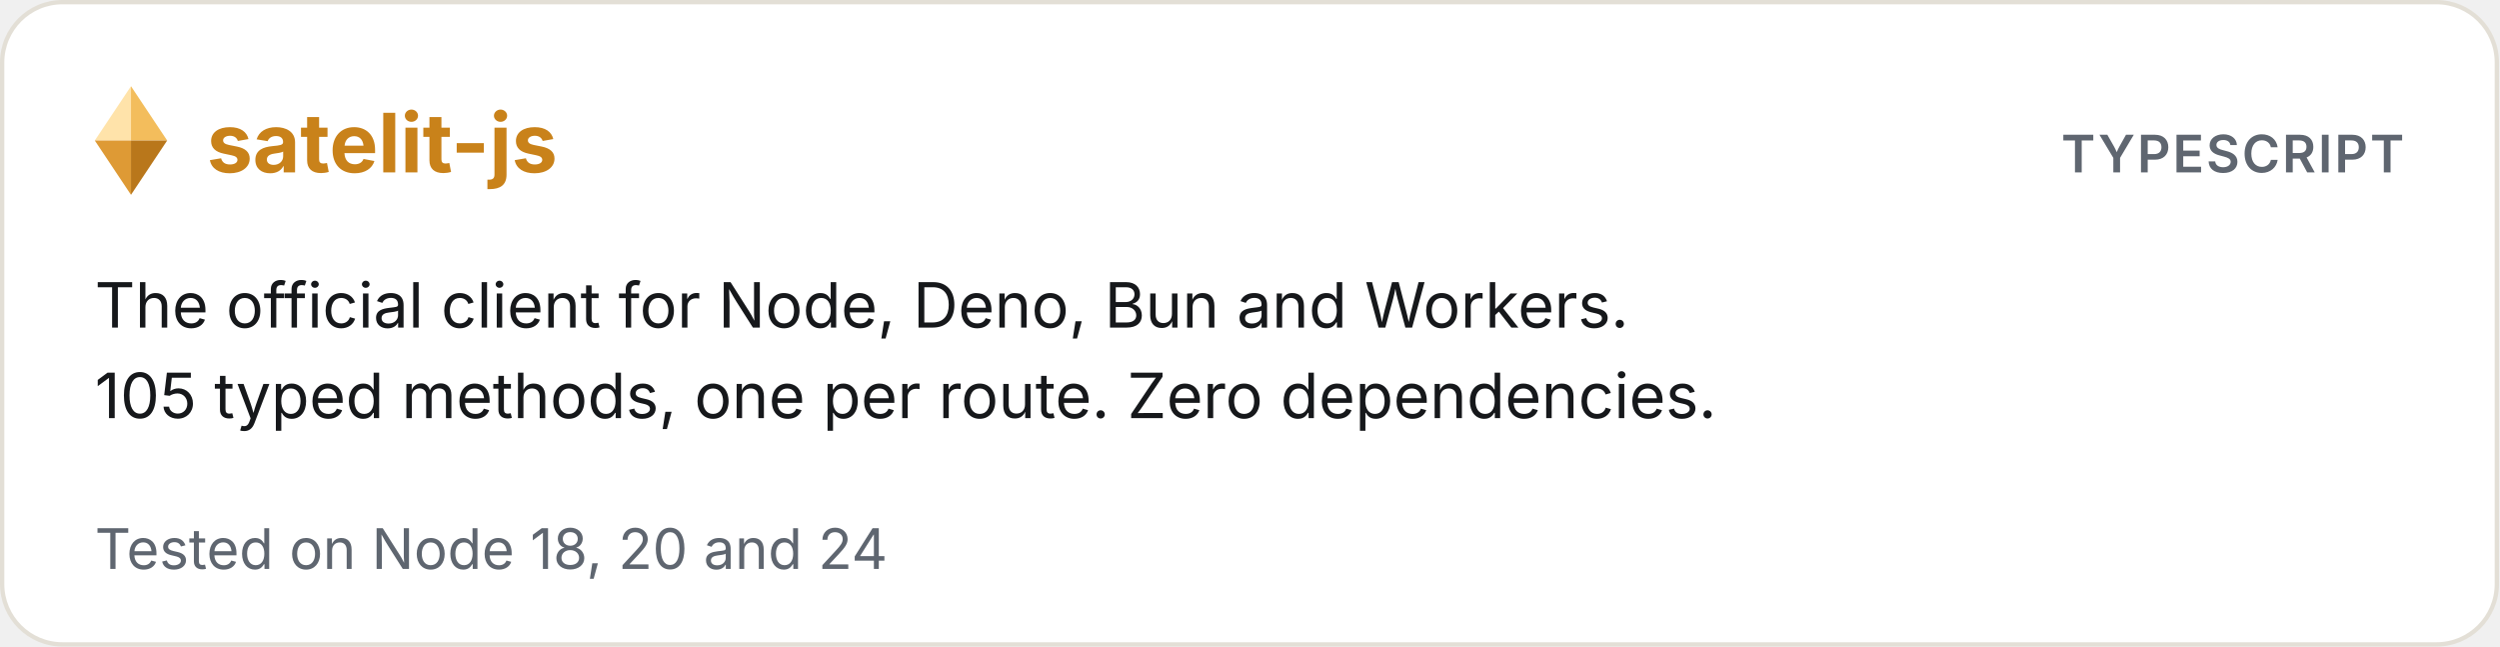
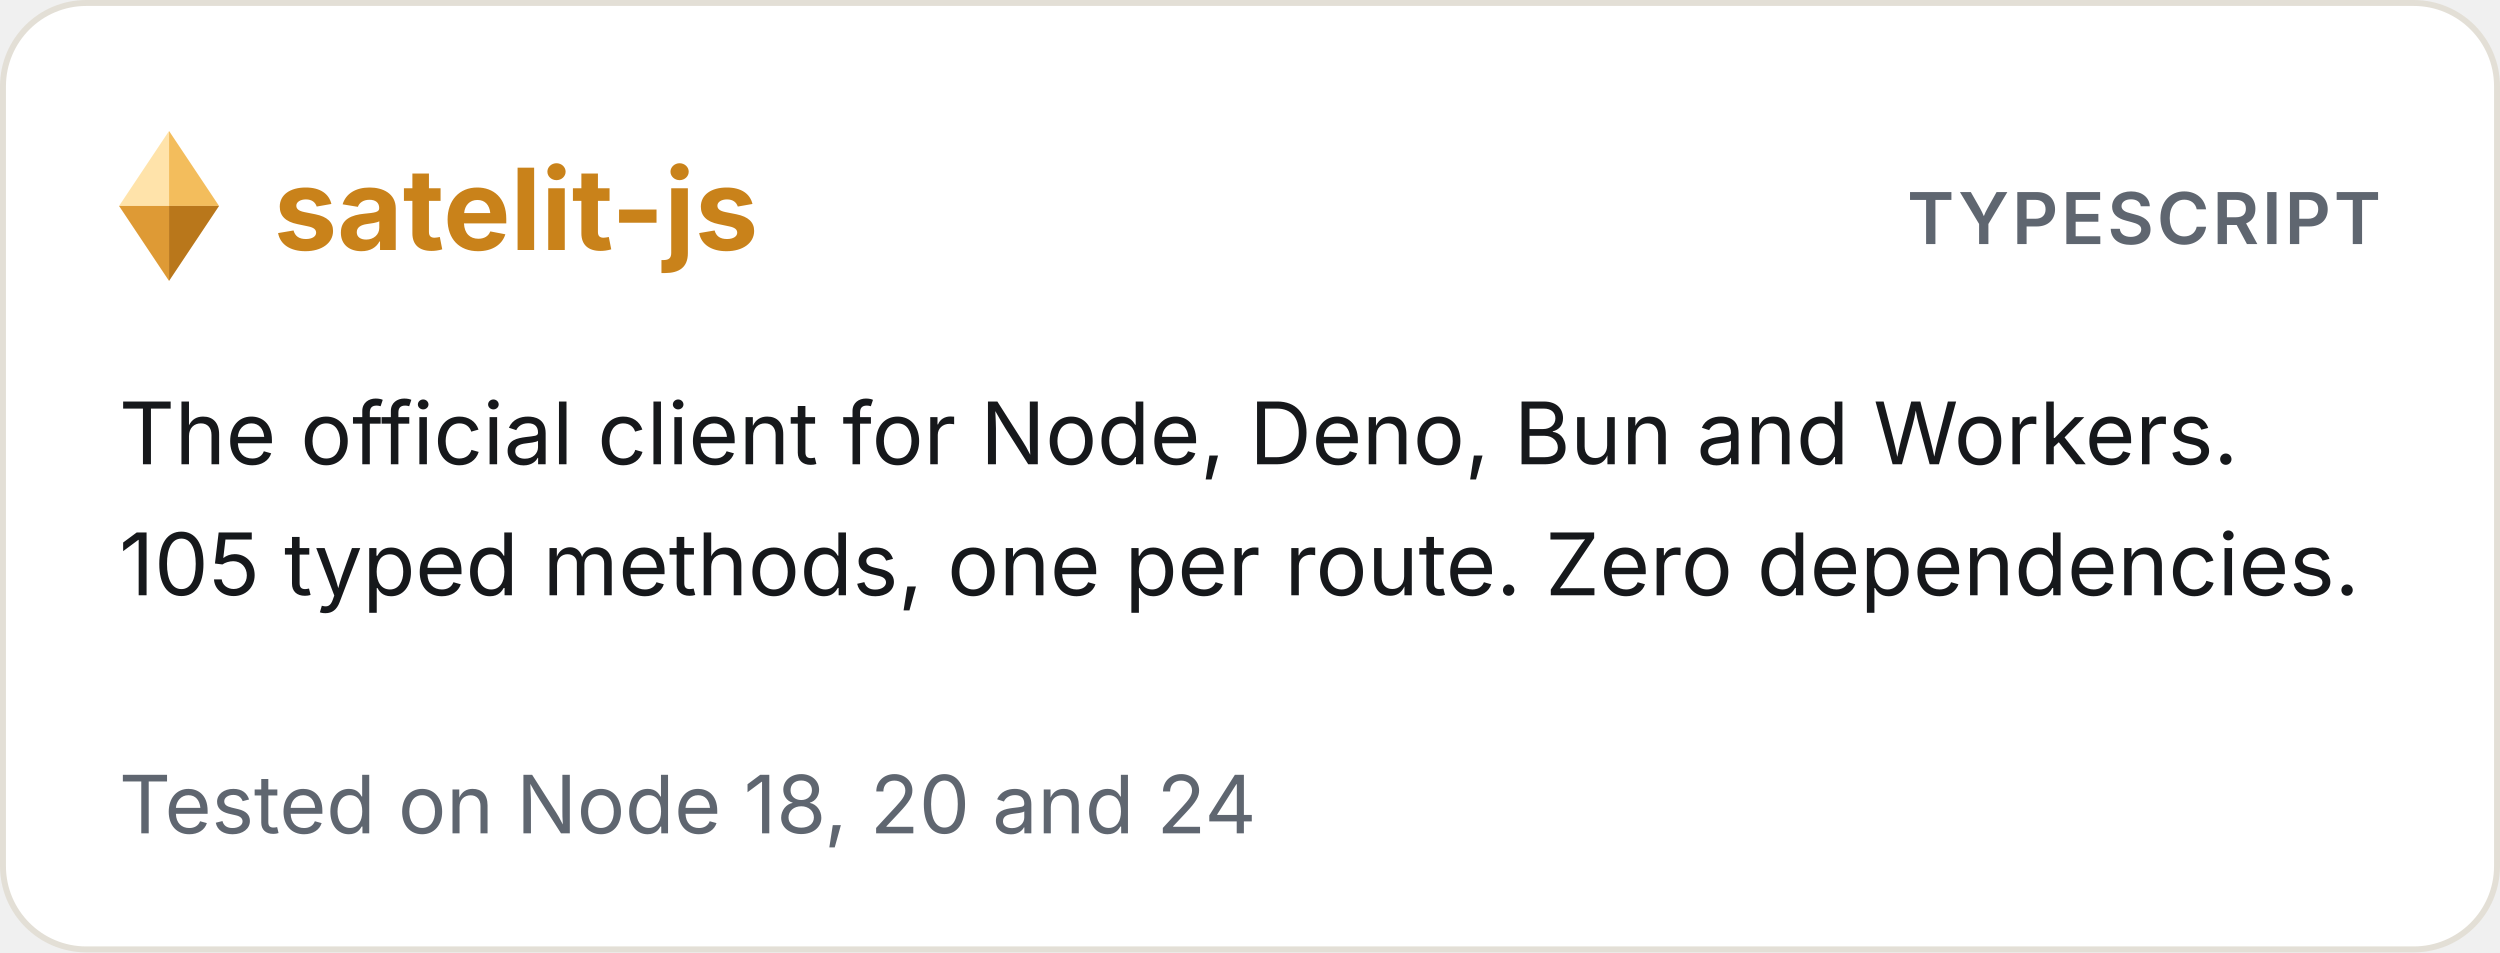
- <svg xmlns="http://www.w3.org/2000/svg" width="580" height="150" viewBox="0 0 580 150" role="img" aria-label="satelit-js: The official client for Node, Deno, Bun and Workers. 105 typed methods, one per route. Zero dependencies.">
-   <style>.n{font:700 19px -apple-system,BlinkMacSystemFont,'Segoe UI',Inter,Helvetica,Arial,sans-serif;fill:#C9821A}.d{font:400 14.5px -apple-system,BlinkMacSystemFont,'Segoe UI',Inter,Helvetica,Arial,sans-serif;fill:#16181B}.m{font:400 13px -apple-system,BlinkMacSystemFont,'Segoe UI',Inter,Helvetica,Arial,sans-serif;fill:#5F6670}.tag{font:600 12px -apple-system,BlinkMacSystemFont,'Segoe UI',Inter,Helvetica,Arial,sans-serif;fill:#5F6670;letter-spacing:.5px}
- .b{transition:none}.edge{stroke:#C9821A;stroke-opacity:0;animation:e 5s ease-in-out infinite 0s}@keyframes e{0%,70%,100%{stroke-opacity:0}85%{stroke-opacity:.6}}@media (prefers-reduced-motion:reduce){*{animation:none!important}}</style>
-   <rect x=".5" y=".5" width="579" height="149" rx="14" fill="#FFFFFF" stroke="#E3DFD6" />
-   <rect x=".5" y=".5" width="579" height="149" rx="14" fill="none" class="edge" stroke-width="1.5" />
-   <g transform="translate(22 20) scale(0.42)" class="">
+ <svg xmlns="http://www.w3.org/2000/svg" width="420" height="160" viewBox="0 0 420 160" role="img" aria-label="satelit-js: The official client for Node, Deno, Bun and Workers. 105 typed methods, one per route. Zero dependencies.">
+   <style>.n{font:700 19px -apple-system,BlinkMacSystemFont,'Segoe UI',Inter,Helvetica,Arial,sans-serif;fill:#C9821A}.d{font:400 14.5px -apple-system,BlinkMacSystemFont,'Segoe UI',Inter,Helvetica,Arial,sans-serif;fill:#16181B}.m{font:400 13.5px -apple-system,BlinkMacSystemFont,'Segoe UI',Inter,Helvetica,Arial,sans-serif;fill:#5F6670}.tag{font:600 12px -apple-system,BlinkMacSystemFont,'Segoe UI',Inter,Helvetica,Arial,sans-serif;fill:#5F6670;letter-spacing:.5px}
+ .edge{stroke:#C9821A;stroke-opacity:0;animation:e 5s ease-in-out infinite 0s}@keyframes e{0%,70%,100%{stroke-opacity:0}85%{stroke-opacity:.6}}@media (prefers-reduced-motion:reduce){*{animation:none!important}}</style>
+   <rect x=".5" y=".5" width="419" height="159" rx="14" fill="#FFFFFF" stroke="#E3DFD6" />
+   <rect x=".5" y=".5" width="419" height="159" rx="14" fill="none" class="edge" stroke-width="1.5" />
+   <g transform="translate(20 22) scale(0.42)" class="">
    <path d="M0 30L20 0L20 30Z" fill="#FFE3AA" />
    <path d="M20 0L40 30L20 30Z" fill="#F3BD5C" />
    <path d="M0 30L20 60L20 30Z" fill="#DE9A35" />
    <path d="M20 60L40 30L20 30Z" fill="#B9771B" />
  </g>
-   <text x="48" y="40" class="n">satelit-js</text>
-   <text x="558" y="40" class="tag" text-anchor="end">TYPESCRIPT</text>
-   <text x="22" y="76" class="d">The official client for Node, Deno, Bun and Workers.</text>
-   <text x="22" y="97" class="d">105 typed methods, one per route. Zero dependencies.</text>
-   <text x="22" y="132" class="m">Tested on Node 18, 20 and 24</text>
+   <text x="46" y="42" class="n">satelit-js</text>
+   <text x="400" y="41" class="tag" text-anchor="end">TYPESCRIPT</text>
+   <text x="20" y="78" class="d">The official client for Node, Deno, Bun and Workers.</text>
+   <text x="20" y="100" class="d">105 typed methods, one per route. Zero dependencies.</text>
+   <text x="20" y="140" class="m">Tested on Node 18, 20 and 24</text>
</svg>
